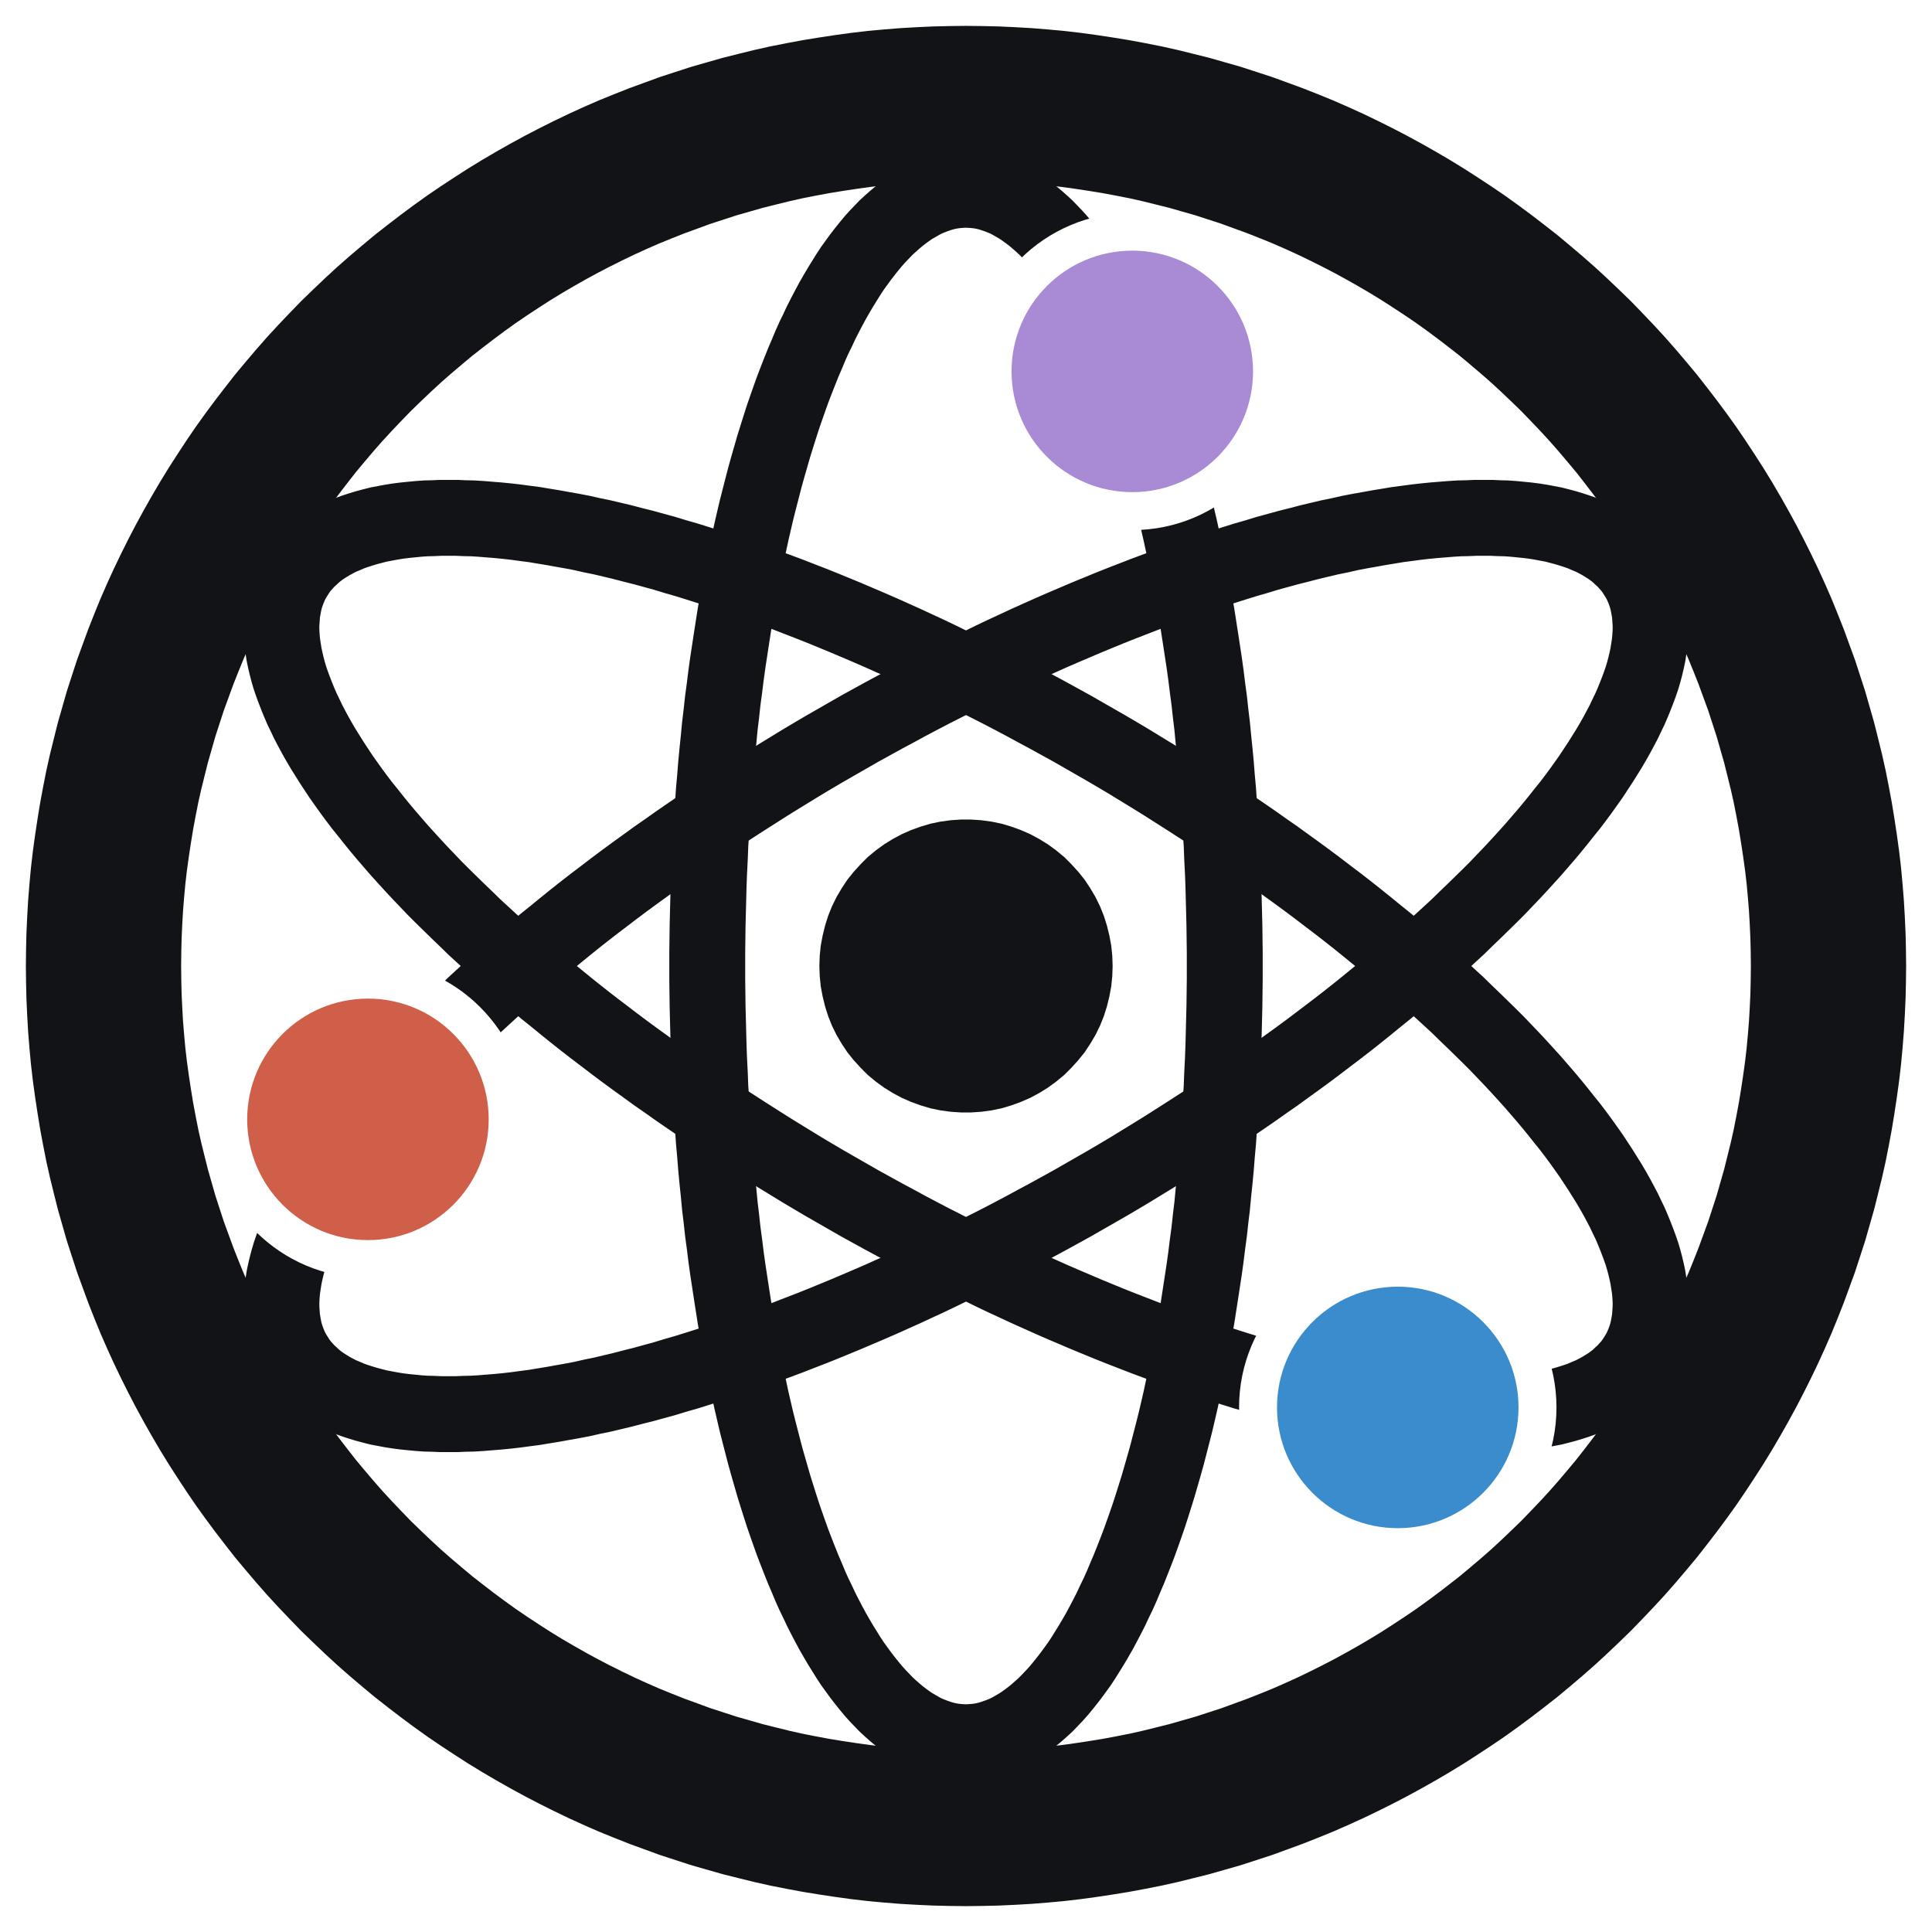
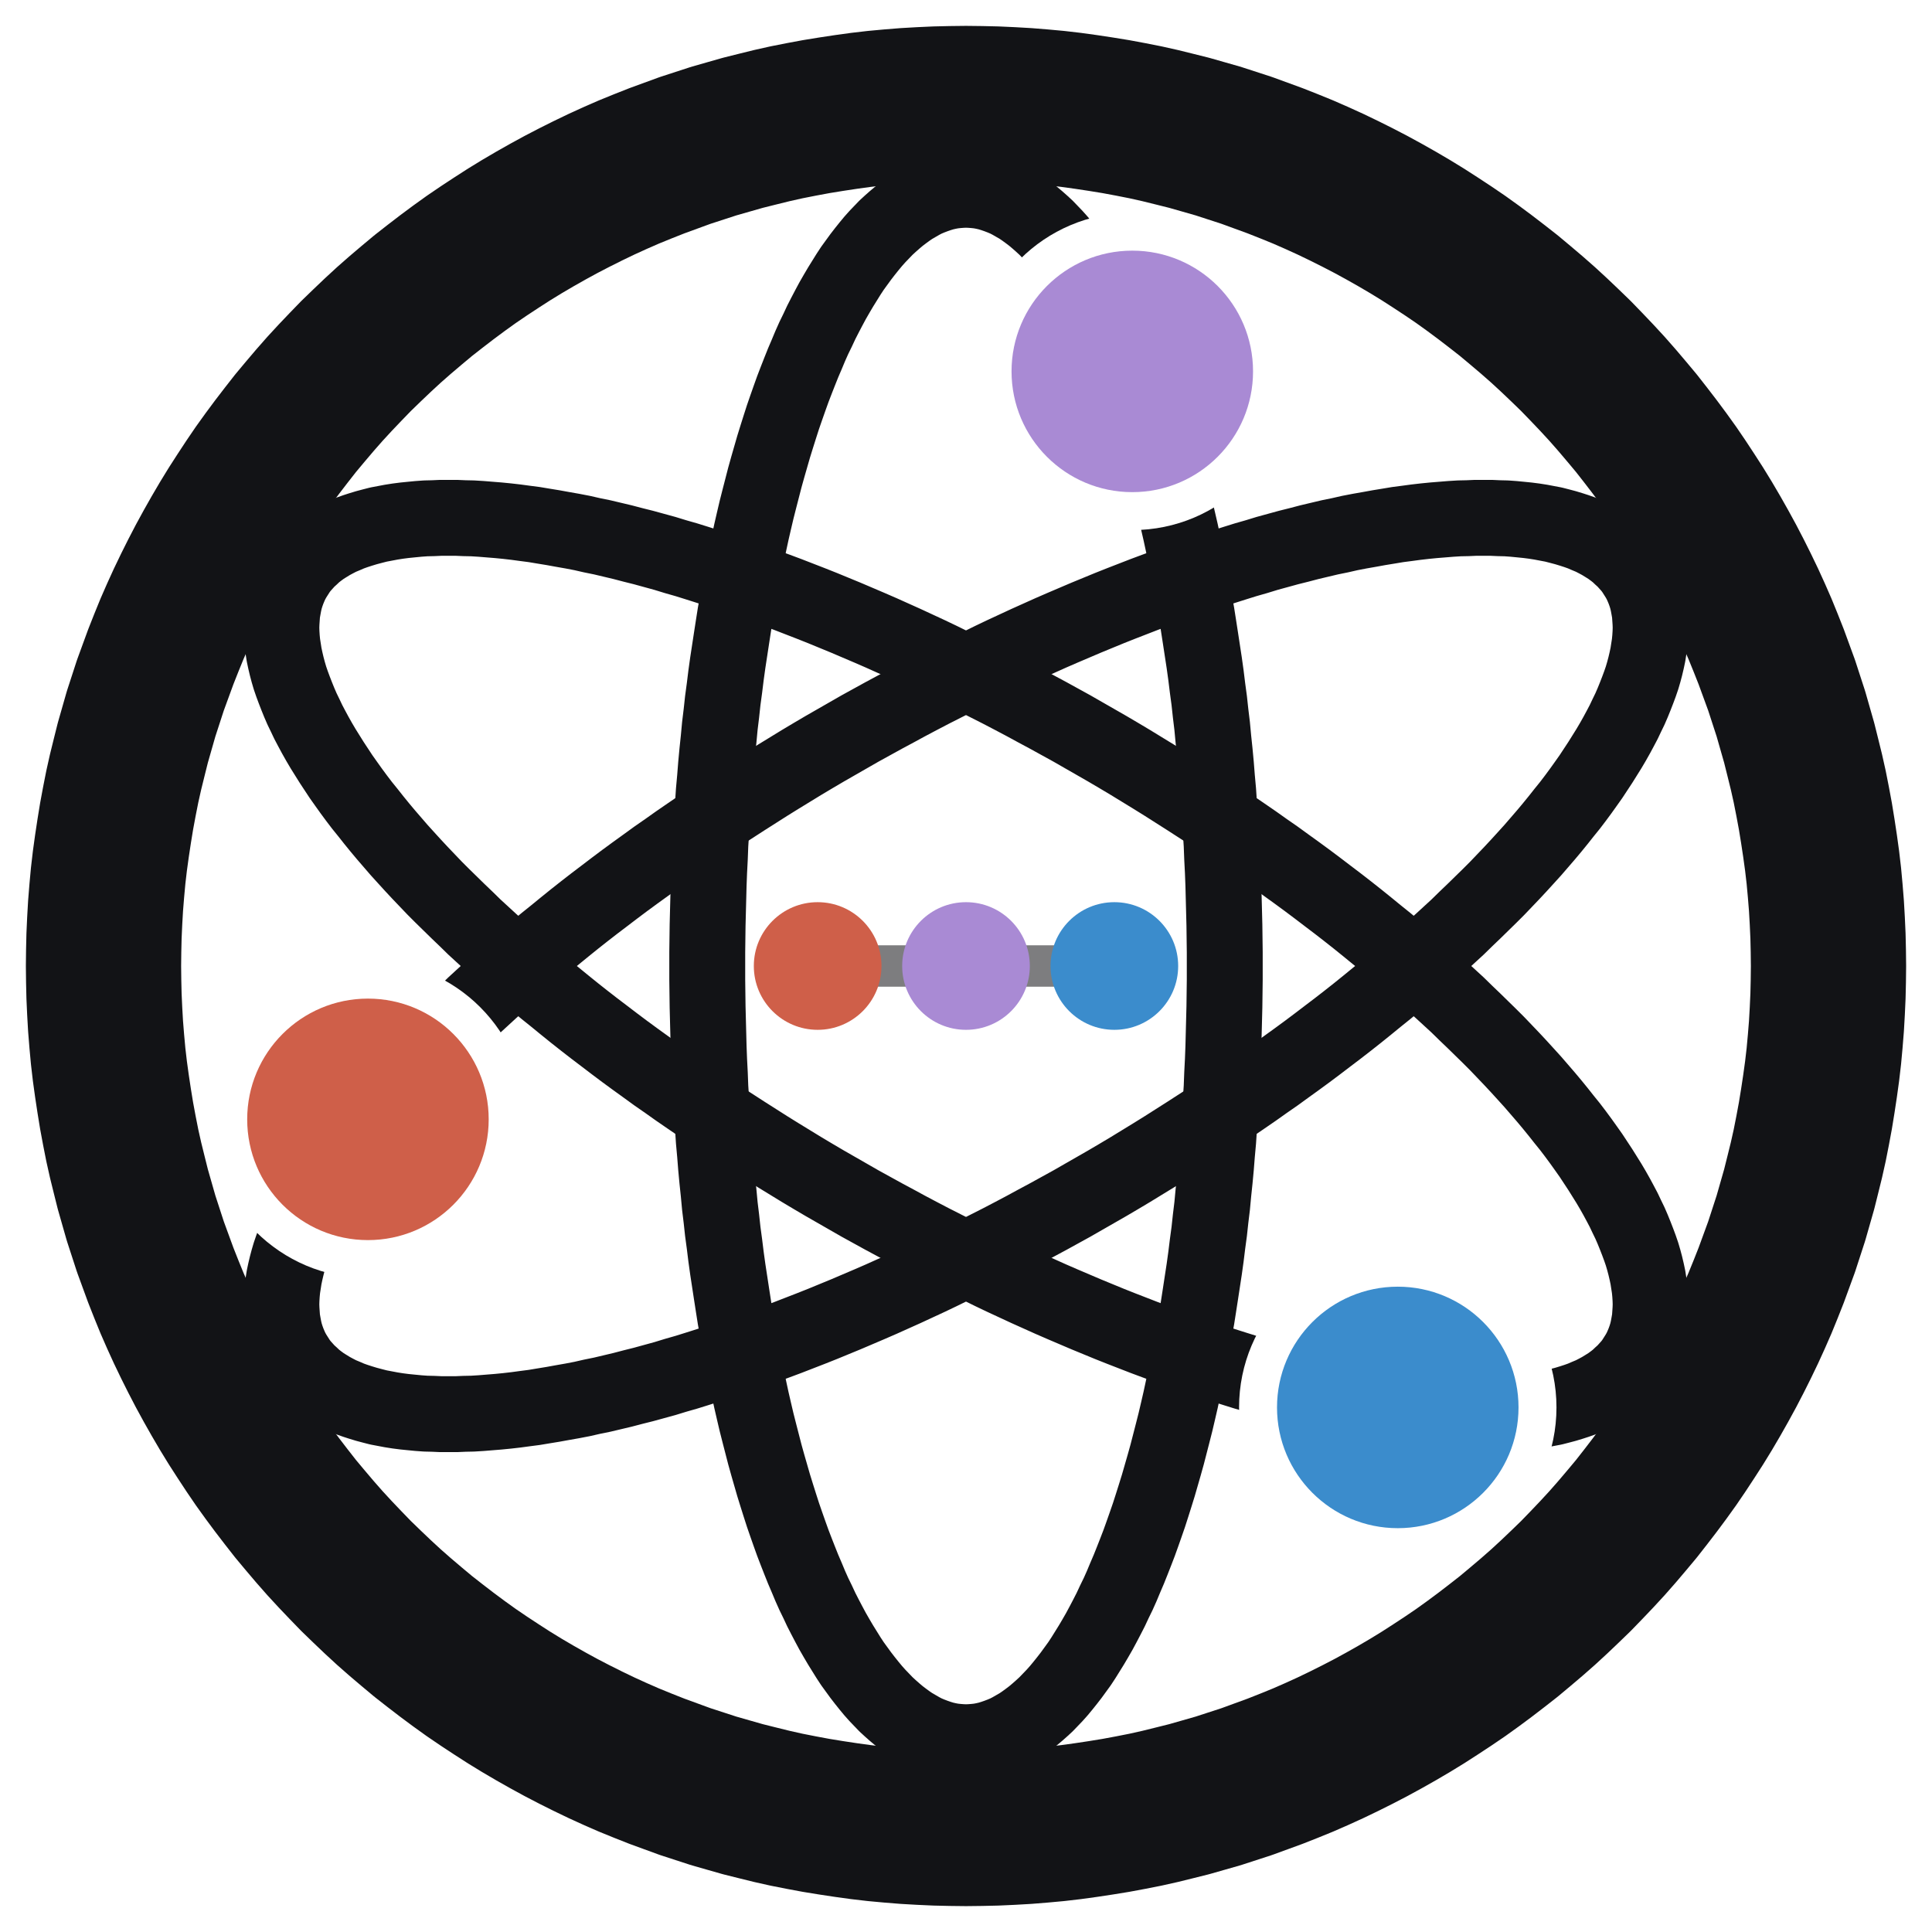
<svg xmlns="http://www.w3.org/2000/svg" viewBox="44 18 112 112" width="512" height="512">
  <rect x="44" y="18" width="112" height="112" fill="#ffffff" />
-   <path d="M108.50 74.00L108.48 74.59L108.42 75.18L108.31 75.77L108.17 76.34L107.99 76.91L107.77 77.46L107.51 77.99L107.21 78.50L106.88 79.00L106.51 79.46L106.11 79.90L105.69 80.32L105.23 80.70L104.75 81.05L104.25 81.36L103.73 81.64L103.18 81.88L102.63 82.08L102.06 82.25L101.48 82.37L100.89 82.45L100.30 82.49L99.70 82.49L99.11 82.45L98.52 82.37L97.94 82.25L97.37 82.08L96.82 81.88L96.27 81.64L95.75 81.36L95.25 81.05L94.77 80.70L94.31 80.32L93.89 79.90L93.49 79.46L93.12 79.00L92.79 78.50L92.49 77.99L92.23 77.46L92.01 76.91L91.83 76.34L91.69 75.77L91.58 75.18L91.52 74.59L91.50 74.00L91.52 73.41L91.58 72.82L91.69 72.23L91.83 71.66L92.01 71.09L92.23 70.54L92.49 70.01L92.79 69.50L93.12 69.00L93.49 68.54L93.89 68.10L94.31 67.68L94.77 67.30L95.25 66.95L95.75 66.64L96.27 66.36L96.82 66.12L97.37 65.92L97.94 65.75L98.52 65.63L99.11 65.55L99.70 65.51L100.30 65.51L100.89 65.55L101.48 65.63L102.06 65.75L102.63 65.92L103.18 66.12L103.73 66.36L104.25 66.64L104.75 66.95L105.23 67.30L105.69 67.68L106.11 68.10L106.51 68.54L106.88 69.00L107.21 69.50L107.51 70.01L107.77 70.54L107.99 71.09L108.17 71.66L108.31 72.23L108.42 72.82L108.48 73.41Z" fill="#121316" fill-rule="evenodd" />
  <path d="M150.00 74.00L149.99 74.87L149.97 75.74L149.93 76.62L149.88 77.49L149.81 78.36L149.73 79.23L149.63 80.09L149.51 80.96L149.38 81.82L149.24 82.68L149.08 83.54L148.91 84.40L148.72 85.25L148.51 86.10L148.30 86.94L148.06 87.78L147.82 88.62L147.55 89.45L147.28 90.28L146.98 91.10L146.68 91.92L146.36 92.73L146.03 93.54L145.68 94.34L145.32 95.13L144.94 95.92L144.55 96.70L144.15 97.47L143.73 98.24L143.30 99.00L142.86 99.75L142.40 100.50L141.93 101.23L141.45 101.96L140.96 102.68L140.45 103.39L139.93 104.09L139.40 104.78L138.86 105.47L138.30 106.14L137.74 106.80L137.16 107.46L136.57 108.10L135.97 108.73L135.36 109.36L134.73 109.97L134.10 110.57L133.46 111.16L132.80 111.74L132.14 112.30L131.47 112.86L130.78 113.40L130.09 113.93L129.39 114.45L128.68 114.96L127.96 115.45L127.23 115.93L126.50 116.40L125.75 116.86L125.00 117.30L124.24 117.73L123.47 118.15L122.70 118.55L121.92 118.94L121.13 119.32L120.34 119.68L119.54 120.03L118.73 120.36L117.92 120.68L117.10 120.98L116.28 121.28L115.45 121.55L114.62 121.82L113.78 122.06L112.94 122.30L112.10 122.51L111.25 122.72L110.40 122.91L109.54 123.08L108.68 123.24L107.82 123.38L106.96 123.51L106.09 123.63L105.23 123.73L104.36 123.81L103.49 123.88L102.62 123.93L101.74 123.97L100.87 123.99L100.00 124.00L99.13 123.99L98.26 123.97L97.38 123.93L96.51 123.88L95.64 123.81L94.77 123.73L93.91 123.63L93.04 123.51L92.18 123.38L91.32 123.24L90.46 123.08L89.60 122.91L88.75 122.72L87.90 122.51L87.06 122.30L86.22 122.06L85.38 121.82L84.55 121.55L83.72 121.28L82.90 120.98L82.08 120.68L81.27 120.36L80.46 120.03L79.66 119.68L78.87 119.32L78.08 118.94L77.30 118.55L76.53 118.15L75.76 117.73L75.00 117.30L74.25 116.86L73.50 116.40L72.77 115.93L72.04 115.45L71.32 114.96L70.61 114.45L69.91 113.93L69.22 113.40L68.53 112.86L67.86 112.30L67.20 111.74L66.54 111.16L65.90 110.57L65.27 109.97L64.64 109.36L64.03 108.73L63.43 108.10L62.84 107.46L62.26 106.80L61.70 106.14L61.14 105.47L60.60 104.78L60.07 104.09L59.55 103.39L59.04 102.68L58.55 101.96L58.07 101.23L57.60 100.50L57.14 99.75L56.70 99.00L56.27 98.24L55.85 97.47L55.45 96.70L55.06 95.92L54.68 95.13L54.32 94.34L53.97 93.54L53.64 92.73L53.32 91.92L53.02 91.10L52.72 90.28L52.45 89.45L52.18 88.62L51.94 87.78L51.70 86.94L51.49 86.10L51.28 85.25L51.09 84.40L50.92 83.54L50.76 82.68L50.62 81.82L50.49 80.96L50.37 80.09L50.27 79.23L50.19 78.36L50.12 77.49L50.07 76.62L50.03 75.74L50.01 74.87L50.00 74.00L50.01 73.13L50.03 72.26L50.07 71.38L50.12 70.51L50.19 69.64L50.27 68.77L50.37 67.91L50.49 67.04L50.62 66.18L50.76 65.32L50.92 64.46L51.09 63.60L51.28 62.75L51.49 61.90L51.70 61.06L51.94 60.22L52.18 59.38L52.45 58.55L52.72 57.72L53.02 56.90L53.32 56.08L53.64 55.27L53.97 54.46L54.32 53.66L54.68 52.87L55.06 52.08L55.45 51.30L55.85 50.53L56.27 49.76L56.70 49.00L57.14 48.25L57.60 47.50L58.07 46.77L58.55 46.04L59.04 45.32L59.55 44.61L60.07 43.91L60.60 43.22L61.14 42.53L61.70 41.86L62.26 41.20L62.84 40.54L63.43 39.90L64.03 39.27L64.64 38.64L65.27 38.03L65.90 37.43L66.54 36.84L67.20 36.26L67.86 35.70L68.53 35.14L69.22 34.60L69.91 34.07L70.61 33.55L71.32 33.04L72.04 32.55L72.77 32.07L73.50 31.60L74.25 31.14L75.00 30.70L75.76 30.27L76.53 29.85L77.30 29.45L78.08 29.06L78.87 28.68L79.66 28.32L80.46 27.97L81.27 27.64L82.08 27.32L82.90 27.02L83.72 26.72L84.55 26.45L85.38 26.18L86.22 25.94L87.06 25.70L87.90 25.49L88.75 25.28L89.60 25.09L90.46 24.92L91.32 24.76L92.18 24.62L93.04 24.49L93.91 24.37L94.77 24.27L95.64 24.19L96.51 24.12L97.38 24.07L98.26 24.03L99.13 24.01L100.00 24.00L100.87 24.01L101.74 24.03L102.62 24.07L103.49 24.12L104.36 24.19L105.23 24.27L106.09 24.37L106.96 24.49L107.82 24.62L108.68 24.76L109.54 24.92L110.40 25.09L111.25 25.28L112.10 25.49L112.94 25.70L113.78 25.94L114.62 26.18L115.45 26.45L116.28 26.72L117.10 27.02L117.92 27.32L118.73 27.64L119.54 27.97L120.34 28.32L121.13 28.68L121.92 29.06L122.70 29.45L123.47 29.85L124.24 30.27L125.00 30.70L125.75 31.14L126.50 31.60L127.23 32.07L127.96 32.55L128.68 33.04L129.39 33.55L130.09 34.07L130.78 34.60L131.47 35.14L132.14 35.70L132.80 36.26L133.46 36.84L134.10 37.43L134.73 38.03L135.36 38.64L135.97 39.27L136.57 39.90L137.16 40.54L137.74 41.20L138.30 41.86L138.86 42.53L139.40 43.22L139.93 43.91L140.45 44.61L140.96 45.32L141.45 46.04L141.93 46.77L142.40 47.50L142.86 48.25L143.30 49.00L143.73 49.76L144.15 50.53L144.55 51.30L144.94 52.08L145.32 52.87L145.68 53.66L146.03 54.46L146.36 55.27L146.68 56.08L146.98 56.90L147.28 57.72L147.55 58.55L147.82 59.38L148.06 60.22L148.30 61.06L148.51 61.90L148.72 62.75L148.91 63.60L149.08 64.46L149.24 65.32L149.38 66.18L149.51 67.04L149.63 67.91L149.73 68.77L149.81 69.64L149.88 70.51L149.93 71.38L149.97 72.26L149.99 73.13Z" fill="none" stroke="#121316" stroke-width="9" stroke-linejoin="round" />
  <path d="M138.97 96.50L138.83 96.72L138.69 96.94L138.53 97.15L138.35 97.35L138.17 97.55L137.97 97.73L137.77 97.92L137.55 98.09L137.32 98.26L137.08 98.41L136.82 98.57L136.56 98.71L136.29 98.85L136.00 98.97L135.70 99.10L135.39 99.21L135.08 99.31L134.75 99.41L134.41 99.50L134.06 99.59L133.69 99.66L133.32 99.73L132.94 99.79L132.55 99.84L132.15 99.88L131.74 99.92L131.32 99.95L130.89 99.96L130.45 99.98L130.00 99.98L129.54 99.98L129.08 99.96L128.60 99.95L128.11 99.92L127.62 99.88L127.12 99.84L126.61 99.79L126.09 99.73L125.57 99.66L125.03 99.59L124.49 99.50L123.94 99.41L123.39 99.31L122.82 99.21L122.25 99.10L121.68 98.97L121.09 98.85L120.50 98.71L119.91 98.57L119.30 98.41L118.70 98.26L118.08 98.09L117.46 97.92L116.84 97.73L116.21 97.55L115.57 97.35L114.94 97.15L114.29 96.94L113.64 96.72L112.99 96.50L112.33 96.27L111.67 96.03L111.01 95.79L110.34 95.54L109.67 95.28L109.00 95.02L108.32 94.75L107.64 94.47L106.96 94.19L106.28 93.90L105.60 93.61L104.91 93.31L104.22 93.00L103.53 92.69L102.84 92.37L102.15 92.05L101.46 91.72L100.77 91.38L100.07 91.04L99.38 90.70L98.69 90.35L98.00 90.00L97.31 89.64L96.61 89.27L95.93 88.90L95.24 88.53L94.55 88.15L93.86 87.77L93.18 87.38L92.50 86.99L91.82 86.60L91.14 86.20L90.47 85.80L89.80 85.39L89.13 84.98L88.47 84.57L87.81 84.15L87.15 83.73L86.50 83.31L85.85 82.89L85.20 82.46L84.56 82.03L83.93 81.60L83.29 81.16L82.67 80.72L82.05 80.29L81.43 79.84L80.82 79.40L80.22 78.96L79.62 78.51L79.03 78.06L78.45 77.62L77.87 77.17L77.30 76.72L76.73 76.26L76.18 75.81L75.62 75.36L75.08 74.91L74.55 74.45L74.02 74.00L73.50 73.55L72.99 73.09L72.48 72.64L71.99 72.19L71.50 71.74L71.03 71.28L70.56 70.83L70.10 70.38L69.65 69.94L69.20 69.49L68.77 69.04L68.35 68.60L67.94 68.16L67.53 67.71L67.14 67.28L66.76 66.84L66.38 66.40L66.02 65.97L65.67 65.54L65.33 65.11L64.99 64.69L64.67 64.27L64.36 63.85L64.06 63.43L63.77 63.02L63.50 62.61L63.23 62.20L62.98 61.80L62.73 61.40L62.50 61.01L62.28 60.62L62.07 60.23L61.87 59.85L61.69 59.47L61.51 59.10L61.35 58.73L61.20 58.36L61.06 58.00L60.93 57.65L60.81 57.30L60.71 56.96L60.62 56.62L60.54 56.28L60.47 55.95L60.42 55.63L60.37 55.31L60.34 55.00L60.32 54.69L60.31 54.39L60.32 54.10L60.34 53.81L60.36 53.53L60.41 53.25L60.46 52.98L60.52 52.72L60.60 52.46L60.69 52.21L60.79 51.97L60.90 51.73L61.03 51.50L61.17 51.28L61.31 51.06L61.47 50.85L61.65 50.65L61.83 50.45L62.03 50.27L62.23 50.08L62.45 49.91L62.68 49.74L62.92 49.59L63.18 49.43L63.44 49.29L63.71 49.15L64.00 49.03L64.30 48.90L64.61 48.79L64.92 48.69L65.25 48.59L65.59 48.50L65.94 48.41L66.31 48.34L66.68 48.27L67.06 48.21L67.45 48.16L67.85 48.12L68.26 48.08L68.68 48.05L69.11 48.04L69.55 48.02L70.00 48.02L70.46 48.02L70.92 48.04L71.40 48.05L71.89 48.08L72.38 48.12L72.88 48.16L73.39 48.21L73.91 48.27L74.43 48.34L74.97 48.41L75.51 48.50L76.06 48.59L76.61 48.69L77.18 48.79L77.75 48.90L78.32 49.03L78.91 49.15L79.50 49.29L80.09 49.43L80.70 49.59L81.30 49.74L81.92 49.91L82.54 50.08L83.16 50.27L83.79 50.45L84.43 50.65L85.06 50.85L85.71 51.06L86.36 51.28L87.01 51.50L87.67 51.73L88.33 51.97L88.99 52.21L89.66 52.46L90.33 52.72L91.00 52.98L91.68 53.25L92.36 53.53L93.04 53.81L93.72 54.10L94.40 54.39L95.09 54.69L95.78 55.00L96.47 55.31L97.16 55.63L97.85 55.95L98.54 56.28L99.23 56.62L99.93 56.96L100.62 57.30L101.31 57.65L102.00 58.00L102.69 58.36L103.39 58.73L104.07 59.10L104.76 59.47L105.45 59.85L106.14 60.23L106.82 60.62L107.50 61.01L108.18 61.40L108.86 61.80L109.53 62.20L110.20 62.61L110.87 63.02L111.53 63.43L112.19 63.85L112.85 64.27L113.50 64.69L114.15 65.11L114.80 65.54L115.44 65.97L116.07 66.40L116.71 66.84L117.33 67.28L117.95 67.71L118.57 68.16L119.18 68.60L119.78 69.04L120.38 69.49L120.97 69.94L121.55 70.38L122.13 70.83L122.70 71.28L123.27 71.74L123.82 72.19L124.38 72.64L124.92 73.09L125.45 73.55L125.98 74.00L126.50 74.45L127.01 74.91L127.52 75.36L128.01 75.81L128.50 76.26L128.97 76.72L129.44 77.17L129.90 77.62L130.35 78.06L130.80 78.51L131.23 78.96L131.65 79.40L132.06 79.84L132.47 80.29L132.86 80.72L133.24 81.16L133.62 81.60L133.98 82.03L134.33 82.46L134.67 82.89L135.01 83.31L135.33 83.73L135.64 84.15L135.94 84.57L136.23 84.98L136.50 85.39L136.77 85.80L137.02 86.20L137.27 86.60L137.50 86.99L137.72 87.38L137.93 87.77L138.13 88.15L138.31 88.53L138.49 88.90L138.65 89.27L138.80 89.64L138.94 90.00L139.07 90.35L139.19 90.70L139.29 91.04L139.38 91.38L139.46 91.72L139.53 92.05L139.58 92.37L139.63 92.69L139.66 93.00L139.68 93.31L139.69 93.61L139.68 93.90L139.66 94.19L139.64 94.47L139.59 94.75L139.54 95.02L139.48 95.28L139.40 95.54L139.31 95.79L139.21 96.03L139.10 96.27Z" fill="none" stroke="#121316" stroke-width="4.4" stroke-linejoin="round" />
  <path d="M138.97 51.50L139.10 51.73L139.21 51.97L139.31 52.21L139.40 52.46L139.48 52.72L139.54 52.98L139.59 53.25L139.64 53.53L139.66 53.81L139.68 54.10L139.69 54.39L139.68 54.69L139.66 55.00L139.63 55.31L139.58 55.63L139.53 55.95L139.46 56.28L139.38 56.62L139.29 56.96L139.19 57.30L139.07 57.65L138.94 58.00L138.80 58.36L138.65 58.73L138.49 59.10L138.31 59.47L138.13 59.85L137.93 60.23L137.72 60.62L137.50 61.01L137.27 61.40L137.02 61.80L136.77 62.20L136.50 62.61L136.23 63.02L135.94 63.43L135.64 63.85L135.33 64.27L135.01 64.69L134.67 65.11L134.33 65.54L133.98 65.97L133.62 66.40L133.24 66.84L132.86 67.28L132.47 67.71L132.06 68.16L131.65 68.60L131.23 69.04L130.80 69.49L130.35 69.94L129.90 70.38L129.44 70.83L128.97 71.28L128.50 71.74L128.01 72.19L127.52 72.64L127.01 73.09L126.50 73.55L125.98 74.00L125.45 74.45L124.92 74.91L124.38 75.36L123.82 75.81L123.27 76.26L122.70 76.72L122.13 77.17L121.55 77.62L120.97 78.06L120.38 78.51L119.78 78.96L119.18 79.40L118.57 79.84L117.95 80.29L117.33 80.72L116.71 81.16L116.07 81.60L115.44 82.03L114.80 82.46L114.15 82.89L113.50 83.31L112.85 83.73L112.19 84.15L111.53 84.57L110.87 84.98L110.20 85.39L109.53 85.80L108.86 86.20L108.18 86.60L107.50 86.99L106.82 87.38L106.14 87.77L105.45 88.15L104.76 88.53L104.07 88.90L103.39 89.27L102.69 89.64L102.00 90.00L101.31 90.35L100.62 90.70L99.93 91.04L99.23 91.38L98.54 91.72L97.85 92.05L97.16 92.37L96.47 92.69L95.78 93.00L95.09 93.31L94.40 93.61L93.72 93.90L93.04 94.19L92.36 94.47L91.68 94.75L91.00 95.02L90.33 95.28L89.66 95.54L88.99 95.79L88.33 96.03L87.67 96.27L87.01 96.50L86.36 96.72L85.71 96.94L85.06 97.15L84.43 97.35L83.79 97.55L83.16 97.73L82.54 97.92L81.92 98.09L81.30 98.26L80.70 98.41L80.09 98.57L79.50 98.71L78.91 98.85L78.32 98.97L77.75 99.10L77.18 99.21L76.61 99.31L76.06 99.41L75.51 99.50L74.97 99.59L74.43 99.66L73.91 99.73L73.39 99.79L72.88 99.84L72.38 99.88L71.89 99.92L71.40 99.95L70.92 99.96L70.46 99.98L70.00 99.98L69.55 99.98L69.11 99.96L68.68 99.95L68.26 99.92L67.85 99.88L67.45 99.84L67.06 99.79L66.68 99.73L66.31 99.66L65.94 99.59L65.59 99.50L65.25 99.41L64.92 99.31L64.61 99.21L64.30 99.10L64.00 98.97L63.71 98.85L63.44 98.71L63.18 98.57L62.92 98.41L62.68 98.26L62.45 98.09L62.23 97.92L62.03 97.73L61.83 97.55L61.65 97.35L61.47 97.15L61.31 96.94L61.17 96.72L61.03 96.50L60.90 96.27L60.79 96.03L60.69 95.79L60.60 95.54L60.52 95.28L60.46 95.02L60.41 94.75L60.36 94.47L60.34 94.19L60.32 93.90L60.31 93.61L60.32 93.31L60.34 93.00L60.37 92.69L60.42 92.37L60.47 92.05L60.54 91.72L60.62 91.38L60.71 91.04L60.81 90.70L60.93 90.35L61.06 90.00L61.20 89.64L61.35 89.27L61.51 88.90L61.69 88.53L61.87 88.15L62.07 87.77L62.28 87.38L62.50 86.99L62.73 86.60L62.98 86.20L63.23 85.80L63.50 85.39L63.77 84.98L64.06 84.57L64.36 84.15L64.67 83.73L64.99 83.31L65.33 82.89L65.67 82.46L66.02 82.03L66.38 81.60L66.76 81.16L67.14 80.72L67.53 80.29L67.94 79.84L68.35 79.40L68.77 78.96L69.20 78.51L69.65 78.06L70.10 77.62L70.56 77.17L71.03 76.72L71.50 76.26L71.99 75.81L72.48 75.36L72.99 74.91L73.50 74.45L74.02 74.00L74.55 73.55L75.08 73.09L75.62 72.64L76.18 72.19L76.73 71.74L77.30 71.28L77.87 70.83L78.45 70.38L79.03 69.94L79.62 69.49L80.22 69.04L80.82 68.60L81.43 68.16L82.05 67.71L82.67 67.28L83.29 66.84L83.93 66.40L84.56 65.97L85.20 65.54L85.85 65.11L86.50 64.69L87.15 64.27L87.81 63.85L88.47 63.43L89.13 63.02L89.80 62.61L90.47 62.20L91.14 61.80L91.82 61.40L92.50 61.01L93.18 60.62L93.86 60.23L94.55 59.85L95.24 59.47L95.93 59.10L96.61 58.73L97.31 58.36L98.00 58.00L98.69 57.65L99.38 57.30L100.07 56.96L100.77 56.62L101.46 56.28L102.15 55.95L102.84 55.63L103.53 55.31L104.22 55.00L104.91 54.69L105.60 54.39L106.28 54.10L106.96 53.81L107.64 53.53L108.32 53.25L109.00 52.98L109.67 52.72L110.34 52.46L111.01 52.21L111.67 51.97L112.33 51.73L112.99 51.50L113.64 51.28L114.29 51.06L114.94 50.85L115.57 50.65L116.21 50.45L116.84 50.27L117.46 50.08L118.08 49.91L118.70 49.74L119.30 49.59L119.91 49.43L120.50 49.29L121.09 49.15L121.68 49.03L122.25 48.90L122.82 48.79L123.39 48.69L123.94 48.59L124.49 48.50L125.03 48.41L125.57 48.34L126.09 48.27L126.61 48.21L127.12 48.16L127.62 48.12L128.11 48.08L128.60 48.05L129.08 48.04L129.54 48.02L130.00 48.02L130.45 48.02L130.89 48.04L131.32 48.05L131.74 48.08L132.15 48.12L132.55 48.16L132.94 48.21L133.32 48.27L133.69 48.34L134.06 48.41L134.41 48.50L134.75 48.59L135.08 48.69L135.39 48.79L135.70 48.90L136.00 49.03L136.29 49.15L136.56 49.29L136.82 49.43L137.08 49.59L137.32 49.74L137.55 49.91L137.77 50.08L137.97 50.27L138.17 50.45L138.35 50.65L138.53 50.85L138.69 51.06L138.83 51.28Z" fill="none" stroke="#121316" stroke-width="4.4" stroke-linejoin="round" />
  <path d="M100.00 119.00L99.74 118.99L99.48 118.97L99.21 118.94L98.95 118.89L98.69 118.83L98.43 118.75L98.17 118.66L97.91 118.56L97.65 118.45L97.40 118.32L97.14 118.17L96.88 118.02L96.63 117.85L96.37 117.66L96.12 117.47L95.87 117.26L95.61 117.03L95.36 116.80L95.12 116.55L94.87 116.29L94.62 116.01L94.38 115.72L94.14 115.42L93.90 115.11L93.66 114.78L93.42 114.45L93.19 114.10L92.96 113.73L92.73 113.36L92.50 112.97L92.27 112.57L92.05 112.16L91.83 111.74L91.61 111.31L91.40 110.86L91.18 110.41L90.97 109.94L90.77 109.46L90.56 108.97L90.36 108.47L90.16 107.96L89.96 107.44L89.77 106.91L89.58 106.37L89.39 105.82L89.21 105.26L89.03 104.69L88.85 104.11L88.68 103.52L88.51 102.93L88.34 102.32L88.18 101.70L88.02 101.08L87.86 100.45L87.71 99.81L87.56 99.16L87.42 98.51L87.28 97.85L87.14 97.18L87.01 96.50L86.88 95.82L86.76 95.13L86.63 94.43L86.52 93.73L86.41 93.02L86.30 92.30L86.19 91.58L86.09 90.86L86.00 90.13L85.90 89.39L85.82 88.65L85.73 87.91L85.66 87.16L85.58 86.40L85.51 85.65L85.45 84.89L85.38 84.12L85.33 83.36L85.28 82.59L85.23 81.81L85.18 81.04L85.15 80.26L85.11 79.48L85.08 78.70L85.06 77.92L85.04 77.14L85.02 76.36L85.01 75.57L85.00 74.79L85.00 74.00L85.00 73.21L85.01 72.43L85.02 71.64L85.04 70.86L85.06 70.08L85.08 69.30L85.11 68.52L85.15 67.74L85.18 66.96L85.23 66.19L85.28 65.41L85.33 64.64L85.38 63.88L85.45 63.11L85.51 62.35L85.58 61.60L85.66 60.84L85.73 60.09L85.82 59.35L85.90 58.61L86.00 57.87L86.09 57.14L86.19 56.42L86.30 55.70L86.41 54.98L86.52 54.27L86.63 53.57L86.76 52.87L86.88 52.18L87.01 51.50L87.14 50.82L87.28 50.15L87.42 49.49L87.56 48.84L87.71 48.19L87.86 47.55L88.02 46.92L88.18 46.30L88.34 45.68L88.51 45.07L88.68 44.48L88.85 43.89L89.03 43.31L89.21 42.74L89.39 42.18L89.58 41.63L89.77 41.09L89.96 40.56L90.16 40.04L90.36 39.53L90.56 39.03L90.77 38.54L90.97 38.06L91.18 37.59L91.40 37.14L91.61 36.69L91.83 36.26L92.05 35.84L92.27 35.43L92.50 35.03L92.73 34.64L92.96 34.27L93.19 33.90L93.42 33.55L93.66 33.22L93.90 32.89L94.14 32.58L94.38 32.28L94.62 31.99L94.87 31.71L95.12 31.45L95.36 31.20L95.61 30.97L95.87 30.74L96.12 30.53L96.37 30.34L96.63 30.15L96.88 29.98L97.14 29.83L97.40 29.68L97.65 29.55L97.91 29.44L98.17 29.34L98.43 29.25L98.69 29.17L98.95 29.11L99.21 29.06L99.48 29.03L99.74 29.01L100.00 29.00L100.26 29.01L100.52 29.03L100.79 29.06L101.05 29.11L101.31 29.17L101.57 29.25L101.83 29.34L102.09 29.44L102.35 29.55L102.60 29.68L102.86 29.83L103.12 29.98L103.37 30.15L103.63 30.34L103.88 30.53L104.13 30.74L104.39 30.97L104.64 31.20L104.88 31.45L105.13 31.71L105.38 31.99L105.62 32.28L105.86 32.58L106.10 32.89L106.34 33.22L106.58 33.55L106.81 33.90L107.04 34.27L107.27 34.64L107.50 35.03L107.73 35.43L107.95 35.84L108.17 36.26L108.39 36.69L108.60 37.14L108.82 37.59L109.03 38.06L109.23 38.54L109.44 39.03L109.64 39.53L109.84 40.04L110.04 40.56L110.23 41.09L110.42 41.63L110.61 42.18L110.79 42.74L110.97 43.31L111.15 43.89L111.32 44.48L111.49 45.07L111.66 45.68L111.82 46.30L111.98 46.92L112.14 47.55L112.29 48.19L112.44 48.84L112.58 49.49L112.72 50.15L112.86 50.82L112.99 51.50L113.12 52.18L113.24 52.87L113.37 53.57L113.48 54.27L113.59 54.98L113.70 55.70L113.81 56.42L113.91 57.14L114.00 57.87L114.10 58.61L114.18 59.35L114.27 60.09L114.34 60.84L114.42 61.60L114.49 62.35L114.55 63.11L114.62 63.88L114.67 64.64L114.72 65.41L114.77 66.19L114.82 66.96L114.85 67.74L114.89 68.52L114.92 69.30L114.94 70.08L114.96 70.86L114.98 71.64L114.99 72.43L115.00 73.21L115.00 74.00L115.00 74.79L114.99 75.57L114.98 76.36L114.96 77.14L114.94 77.92L114.92 78.70L114.89 79.48L114.85 80.26L114.82 81.04L114.77 81.81L114.72 82.59L114.67 83.36L114.62 84.12L114.55 84.89L114.49 85.65L114.42 86.40L114.34 87.16L114.27 87.91L114.18 88.65L114.10 89.39L114.00 90.13L113.91 90.86L113.81 91.58L113.70 92.30L113.59 93.02L113.48 93.73L113.37 94.43L113.24 95.13L113.12 95.82L112.99 96.50L112.86 97.18L112.72 97.85L112.58 98.51L112.44 99.16L112.29 99.81L112.14 100.45L111.98 101.08L111.82 101.70L111.66 102.32L111.49 102.93L111.32 103.52L111.15 104.11L110.97 104.69L110.79 105.26L110.61 105.82L110.42 106.37L110.23 106.91L110.04 107.44L109.84 107.96L109.64 108.47L109.44 108.97L109.23 109.46L109.03 109.94L108.82 110.41L108.60 110.86L108.39 111.31L108.17 111.74L107.95 112.16L107.73 112.57L107.50 112.97L107.27 113.36L107.04 113.73L106.81 114.10L106.58 114.45L106.34 114.78L106.10 115.11L105.86 115.42L105.62 115.72L105.38 116.01L105.13 116.29L104.88 116.55L104.64 116.80L104.39 117.03L104.13 117.26L103.88 117.47L103.63 117.66L103.37 117.85L103.12 118.02L102.86 118.17L102.60 118.32L102.35 118.45L102.09 118.56L101.83 118.66L101.57 118.75L101.31 118.83L101.05 118.89L100.79 118.94L100.52 118.97L100.26 118.99Z" fill="none" stroke="#121316" stroke-width="4.4" stroke-linejoin="round" />
+   <path d="M91.4 74H108.6" stroke="#121316" stroke-width="2.4" opacity=".55" />
+   <circle cx="91.4" cy="74" r="3.7" fill="#cf5f49" />
+   <circle cx="100" cy="74" r="3.7" fill="#a98ad4" />
+   <circle cx="108.6" cy="74" r="3.7" fill="#3b8ccc" />
  <circle cx="109.64" cy="39.53" r="9.2" fill="#ffffff" />
  <circle cx="109.64" cy="39.53" r="7" fill="#a98ad4" />
  <circle cx="65.33" cy="82.89" r="9.2" fill="#ffffff" />
  <circle cx="65.33" cy="82.89" r="7" fill="#cf5f49" />
  <circle cx="125.03" cy="99.59" r="9.2" fill="#ffffff" />
  <circle cx="125.03" cy="99.59" r="7" fill="#3b8ccc" />
</svg>
